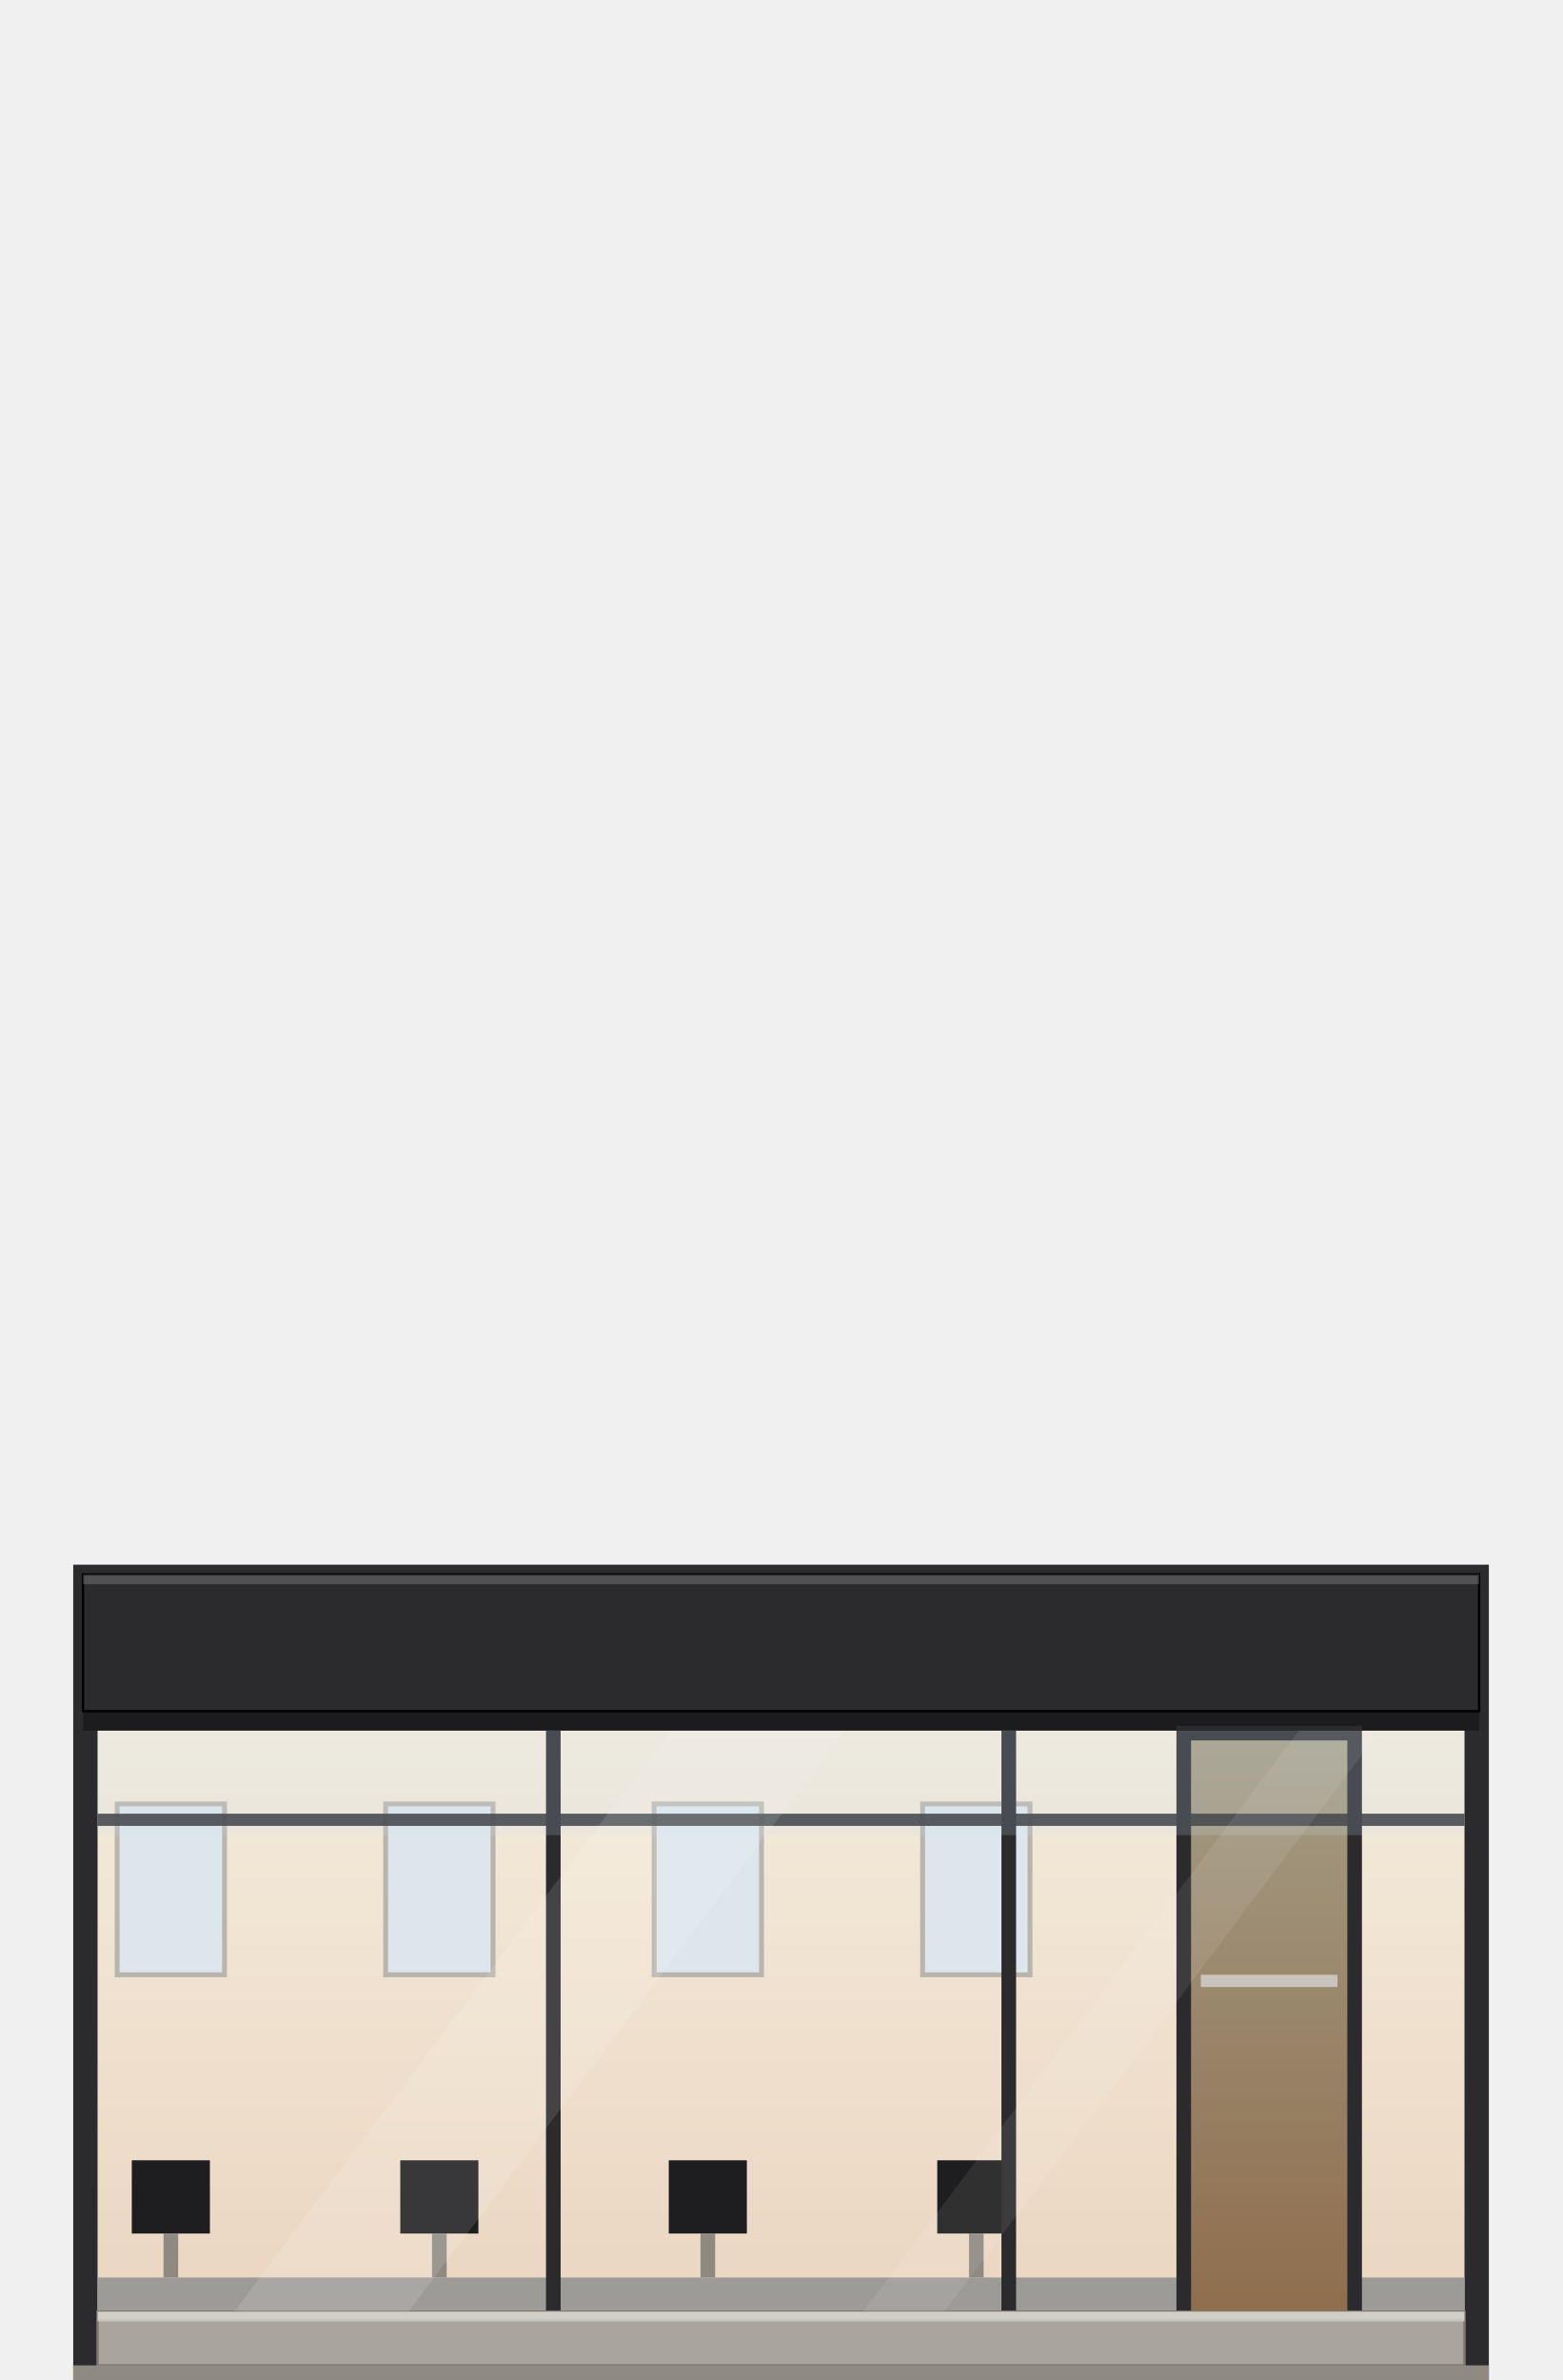
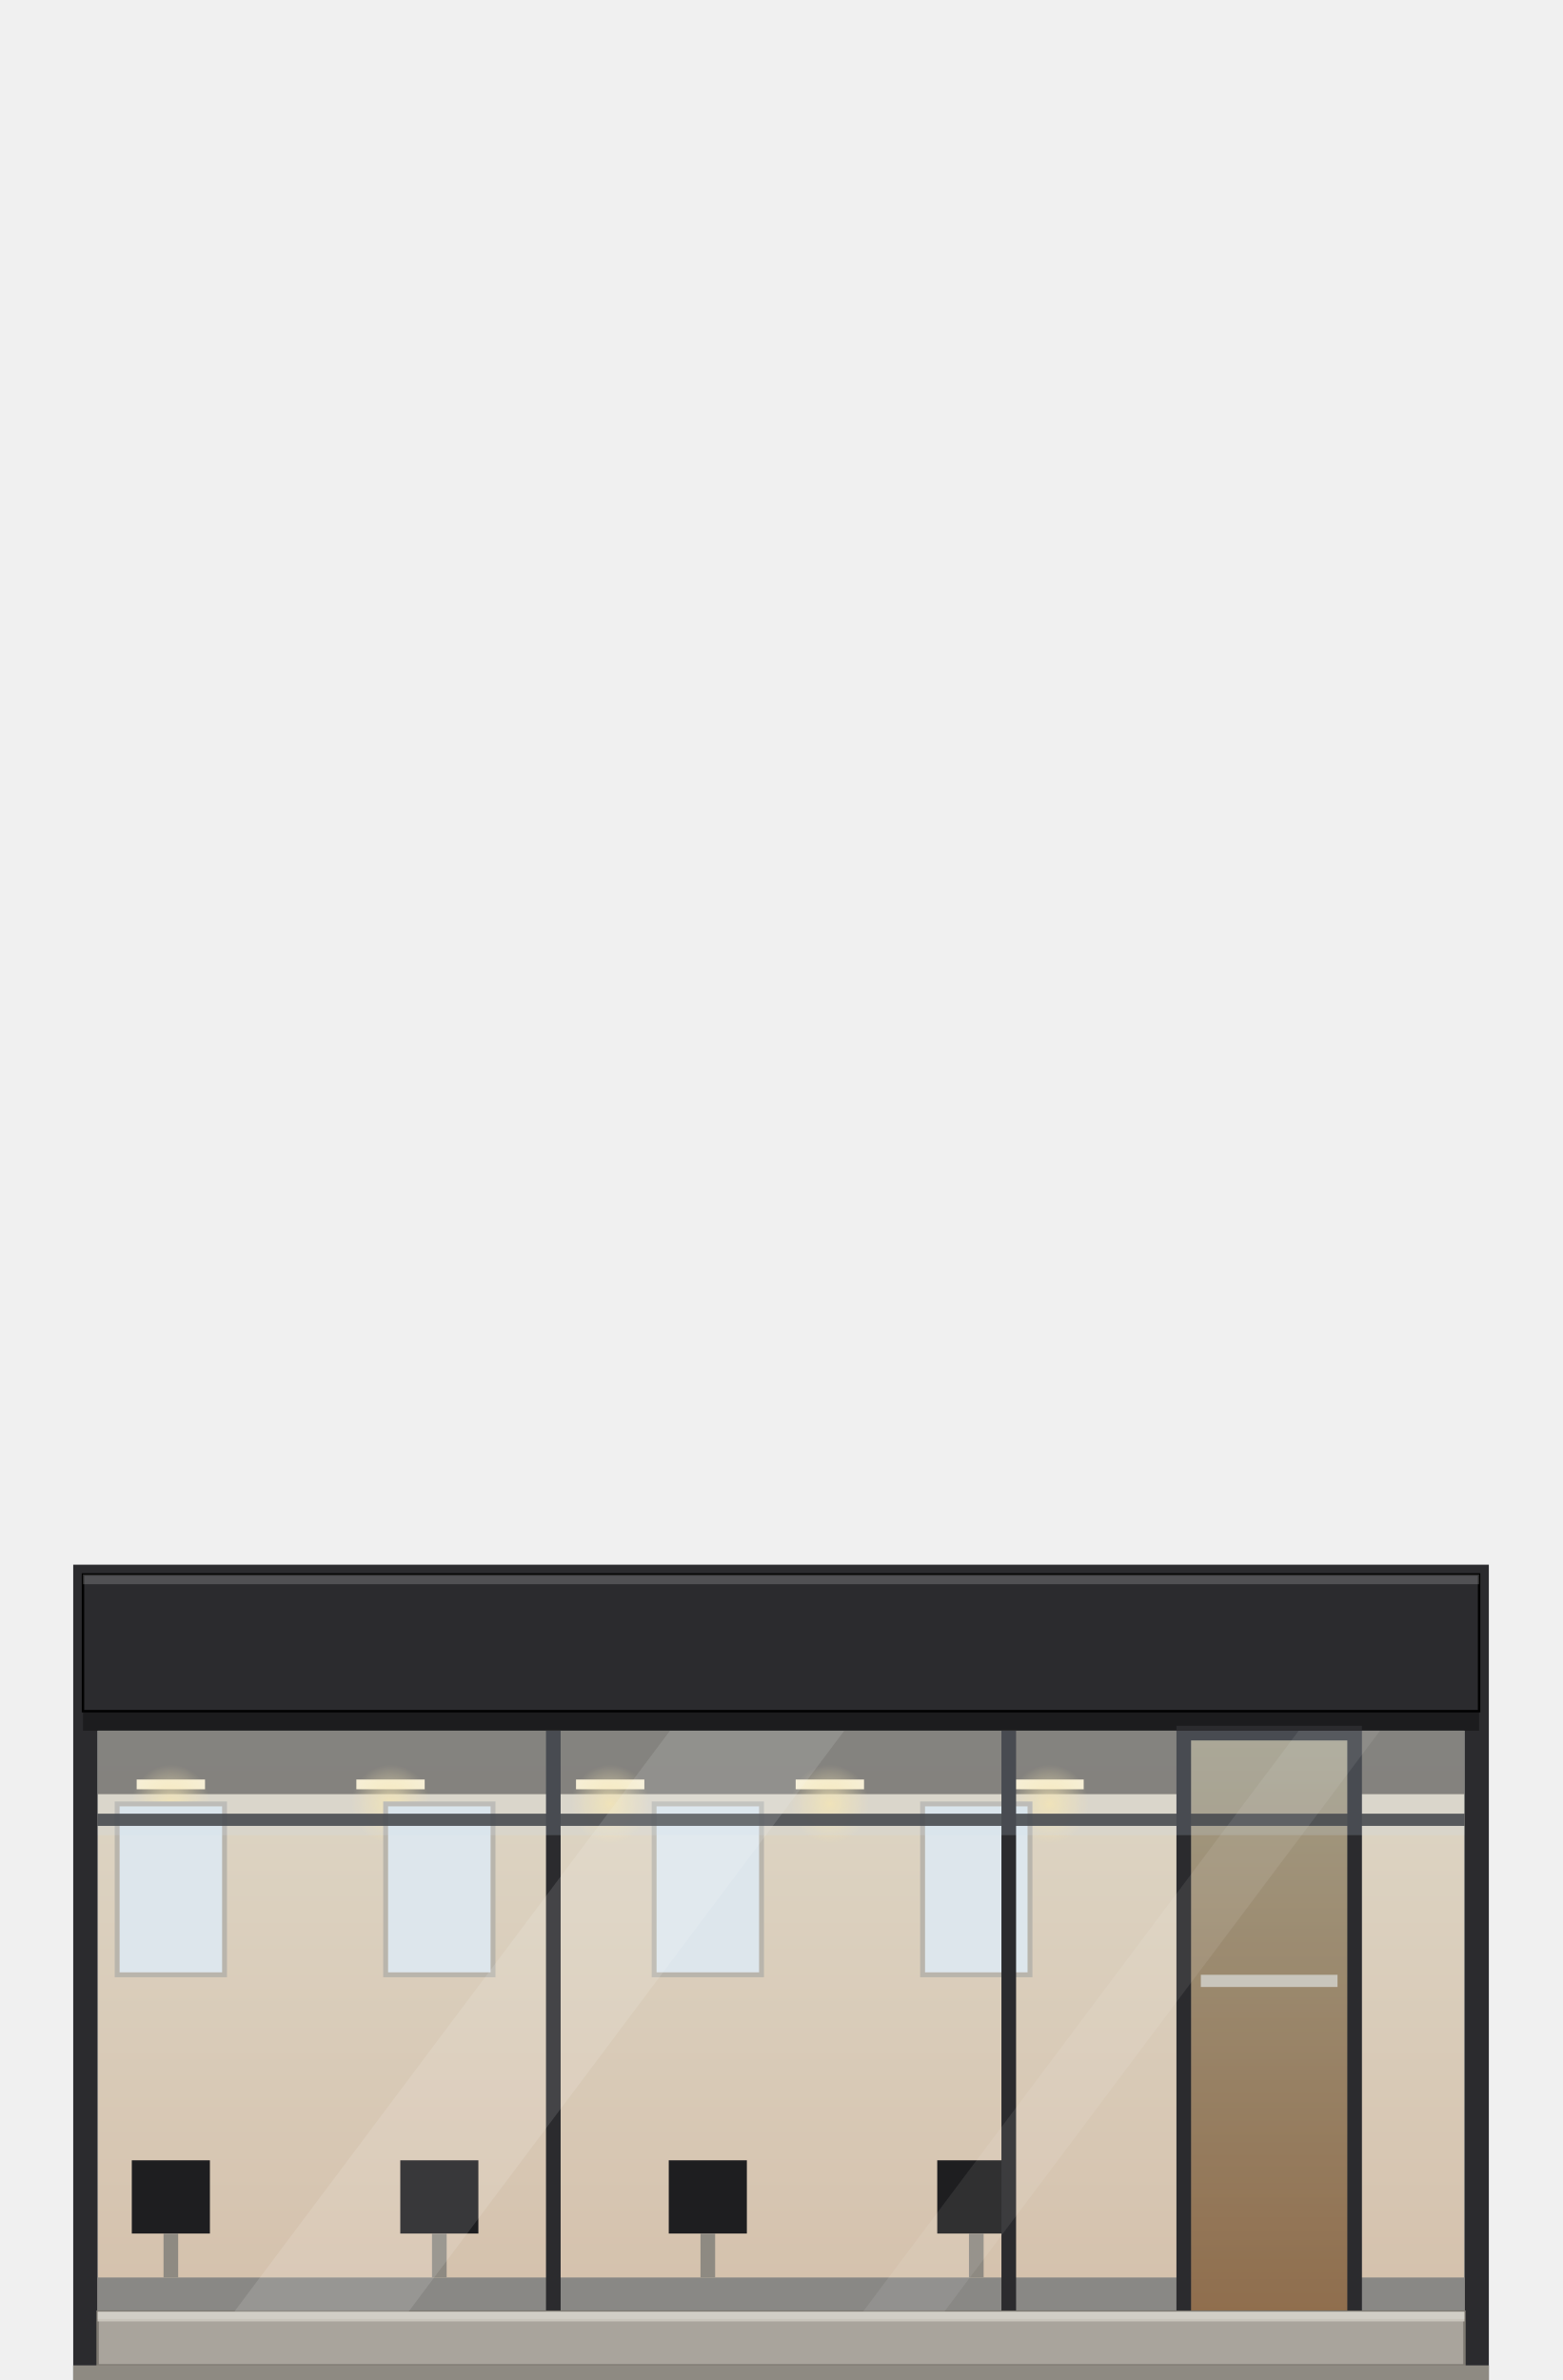
<svg xmlns="http://www.w3.org/2000/svg" width="640.0" height="975.0" viewBox="0 0 640.0 975.0">
  <defs>
    <linearGradient id="glass" x1="0" y1="0" x2="0" y2="1">
      <stop offset="0" stop-color="#C4E0EC" />
      <stop offset="1" stop-color="#557A90" />
    </linearGradient>
    <linearGradient id="shade" x1="0" y1="0" x2="0" y2="1">
      <stop offset="0" stop-color="#FFFFFF" stop-opacity="0.1" />
      <stop offset="1" stop-color="#000000" stop-opacity="0.16" />
    </linearGradient>
    <radialGradient id="glow">
      <stop offset="0" stop-color="#FFE9A8" stop-opacity="0.75" />
      <stop offset="1" stop-color="#FFE9A8" stop-opacity="0" />
    </radialGradient>
    <linearGradient id="warm" x1="0" y1="0" x2="0" y2="1">
      <stop offset="0" stop-color="#FFE7B5" />
      <stop offset="1" stop-color="#D98E4A" />
    </linearGradient>
    <linearGradient id="drop" x1="0" y1="0" x2="0" y2="1">
      <stop offset="0" stop-color="#2A1408" stop-opacity="0.3" />
      <stop offset="1" stop-color="#2A1408" stop-opacity="0" />
    </linearGradient>
    <linearGradient id="sun" x1="0" y1="0" x2="1" y2="0">
      <stop offset="0" stop-color="#FFE6B8" stop-opacity="0.14" />
      <stop offset="0.5" stop-color="#FFE6B8" stop-opacity="0" />
      <stop offset="1" stop-color="#1A0C14" stop-opacity="0.12" />
    </linearGradient>
    <radialGradient id="pumpkin_glow">
      <stop offset="0" stop-color="#FFB347" stop-opacity="0.6" />
      <stop offset="1" stop-color="#FFB347" stop-opacity="0" />
    </radialGradient>
  </defs>
  <rect x="30.0" y="641.0" width="580.0" height="334.0" fill="#2B2B2E" />
  <rect x="34.0" y="645.0" width="572.0" height="56.0" fill="#2B2B2E" stroke="#000000" stroke-width="1.0" opacity="0.95" />
  <rect x="34.0" y="645.0" width="572.0" height="4.0" fill="#FFFFFF" opacity="0.18" />
  <rect x="34.0" y="701.0" width="572.0" height="8.0" fill="#000000" opacity="0.35" />
  <rect x="40.0" y="709.0" width="560.0" height="238.0" fill="#2F3A41" />
  <clipPath id="in1">
    <rect x="40.0" y="709.0" width="560.0" height="238.0" />
  </clipPath>
  <g clip-path="url(#in1)">
-     <rect x="40.0" y="709.0" width="560.0" height="238.0" fill="#F0EEE8" />
+     <rect x="40.0" y="709.0" width="560.0" height="238.0" fill="#d3d1cc" />
    <rect x="40.0" y="709.0" width="560.0" height="238.0" fill="url(#warm)" opacity="0.25" />
-     <rect x="40.0" y="933.0" width="560.0" height="14.0" fill="#9c9b97" />
+     <rect x="40.0" y="709.0" width="560.0" height="26.0" fill="#1E1A18" opacity="0.55" />
+     <rect x="56.0" y="729.0" width="28.0" height="4.0" fill="#FFF2D0" />
+     <circle cx="70.0" cy="739.0" r="16.0" fill="url(#glow)" />
+     <rect x="146.0" y="729.0" width="28.0" height="4.0" fill="#FFF2D0" />
+     <circle cx="160.0" cy="739.0" r="16.0" fill="url(#glow)" />
+     <rect x="236.0" y="729.0" width="28.0" height="4.0" fill="#FFF2D0" />
+     <circle cx="250.0" cy="739.0" r="16.0" fill="url(#glow)" />
+     <rect x="326.0" y="729.0" width="28.0" height="4.0" fill="#FFF2D0" />
+     <circle cx="340.0" cy="739.0" r="16.0" fill="url(#glow)" />
+     <rect x="416.0" y="729.0" width="28.0" height="4.0" fill="#FFF2D0" />
+     <circle cx="430.0" cy="739.0" r="16.0" fill="url(#glow)" />
+     <rect x="506.0" y="729.0" width="28.0" height="4.0" fill="#FFF2D0" />
+     <circle cx="520.0" cy="739.0" r="16.0" fill="url(#glow)" />
+     <rect x="40.0" y="933.0" width="560.0" height="14.0" fill="#898885" />
    <rect x="48.0" y="739.0" width="44.0" height="70.0" fill="#DDE6EC" stroke="#B9B5AC" stroke-width="2.0" />
    <rect x="54.0" y="885.0" width="32.0" height="30.0" fill="#1E1E20" />
    <rect x="67.0" y="915.0" width="6.0" height="18.0" fill="#8E8A82" />
    <rect x="158.0" y="739.0" width="44.0" height="70.0" fill="#DDE6EC" stroke="#B9B5AC" stroke-width="2.0" />
    <rect x="164.0" y="885.0" width="32.0" height="30.0" fill="#1E1E20" />
    <rect x="177.0" y="915.0" width="6.0" height="18.0" fill="#8E8A82" />
    <rect x="268.0" y="739.0" width="44.0" height="70.0" fill="#DDE6EC" stroke="#B9B5AC" stroke-width="2.0" />
    <rect x="274.0" y="885.0" width="32.0" height="30.0" fill="#1E1E20" />
    <rect x="287.0" y="915.0" width="6.0" height="18.0" fill="#8E8A82" />
    <rect x="378.0" y="739.0" width="44.0" height="70.0" fill="#DDE6EC" stroke="#B9B5AC" stroke-width="2.0" />
    <rect x="384.0" y="885.0" width="32.0" height="30.0" fill="#1E1E20" />
    <rect x="397.0" y="915.0" width="6.0" height="18.0" fill="#8E8A82" />
    <rect x="488.0" y="739.0" width="44.0" height="70.0" fill="#DDE6EC" stroke="#B9B5AC" stroke-width="2.0" />
    <rect x="494.0" y="885.0" width="32.0" height="30.0" fill="#1E1E20" />
    <rect x="507.0" y="915.0" width="6.0" height="18.0" fill="#8E8A82" />
  </g>
  <rect x="482.0" y="707.0" width="76.0" height="262.0" fill="#2B2B2E" />
  <rect x="488.0" y="713.0" width="64.0" height="250.0" fill="#33404A" />
  <rect x="488.0" y="713.0" width="64.0" height="250.0" fill="url(#warm)" opacity="0.55" />
  <rect x="492.0" y="809.0" width="56.0" height="5.0" fill="#C9C5BC" />
  <rect x="223.7" y="709.0" width="6.0" height="238.0" fill="#2B2B2E" />
  <rect x="410.3" y="709.0" width="6.0" height="238.0" fill="#2B2B2E" />
  <rect x="40.0" y="743.0" width="560.0" height="5.0" fill="#2B2B2E" opacity="0.9" />
  <rect x="40.0" y="947.0" width="560.0" height="22.0" fill="#A9A49C" stroke="#7E7A72" stroke-width="1.0" />
  <rect x="40.0" y="947.0" width="560.0" height="4.0" fill="#C9C5BC" />
  <rect x="40.0" y="947.0" width="560.0" height="3.0" fill="#FFFFFF" opacity="0.15" />
  <clipPath id="pane2">
    <rect x="40.0" y="709.0" width="560.0" height="238.0" />
  </clipPath>
  <g clip-path="url(#pane2)">
    <path d="M96.0 947.0 l178.5 -238.0 l71.4 0 l-178.5 238.0 Z" fill="#FFFFFF" opacity="0.12" />
    <path d="M353.6 947.0 l178.5 -238.0 l33.3 0 l-178.5 238.0 Z" fill="#FFFFFF" opacity="0.08" />
    <rect x="40.0" y="709.0" width="560.0" height="42.8" fill="#CFE0EC" opacity="0.18" />
  </g>
  <rect x="30.0" y="969.0" width="580.0" height="6.0" fill="#8E8A82" />
</svg>
